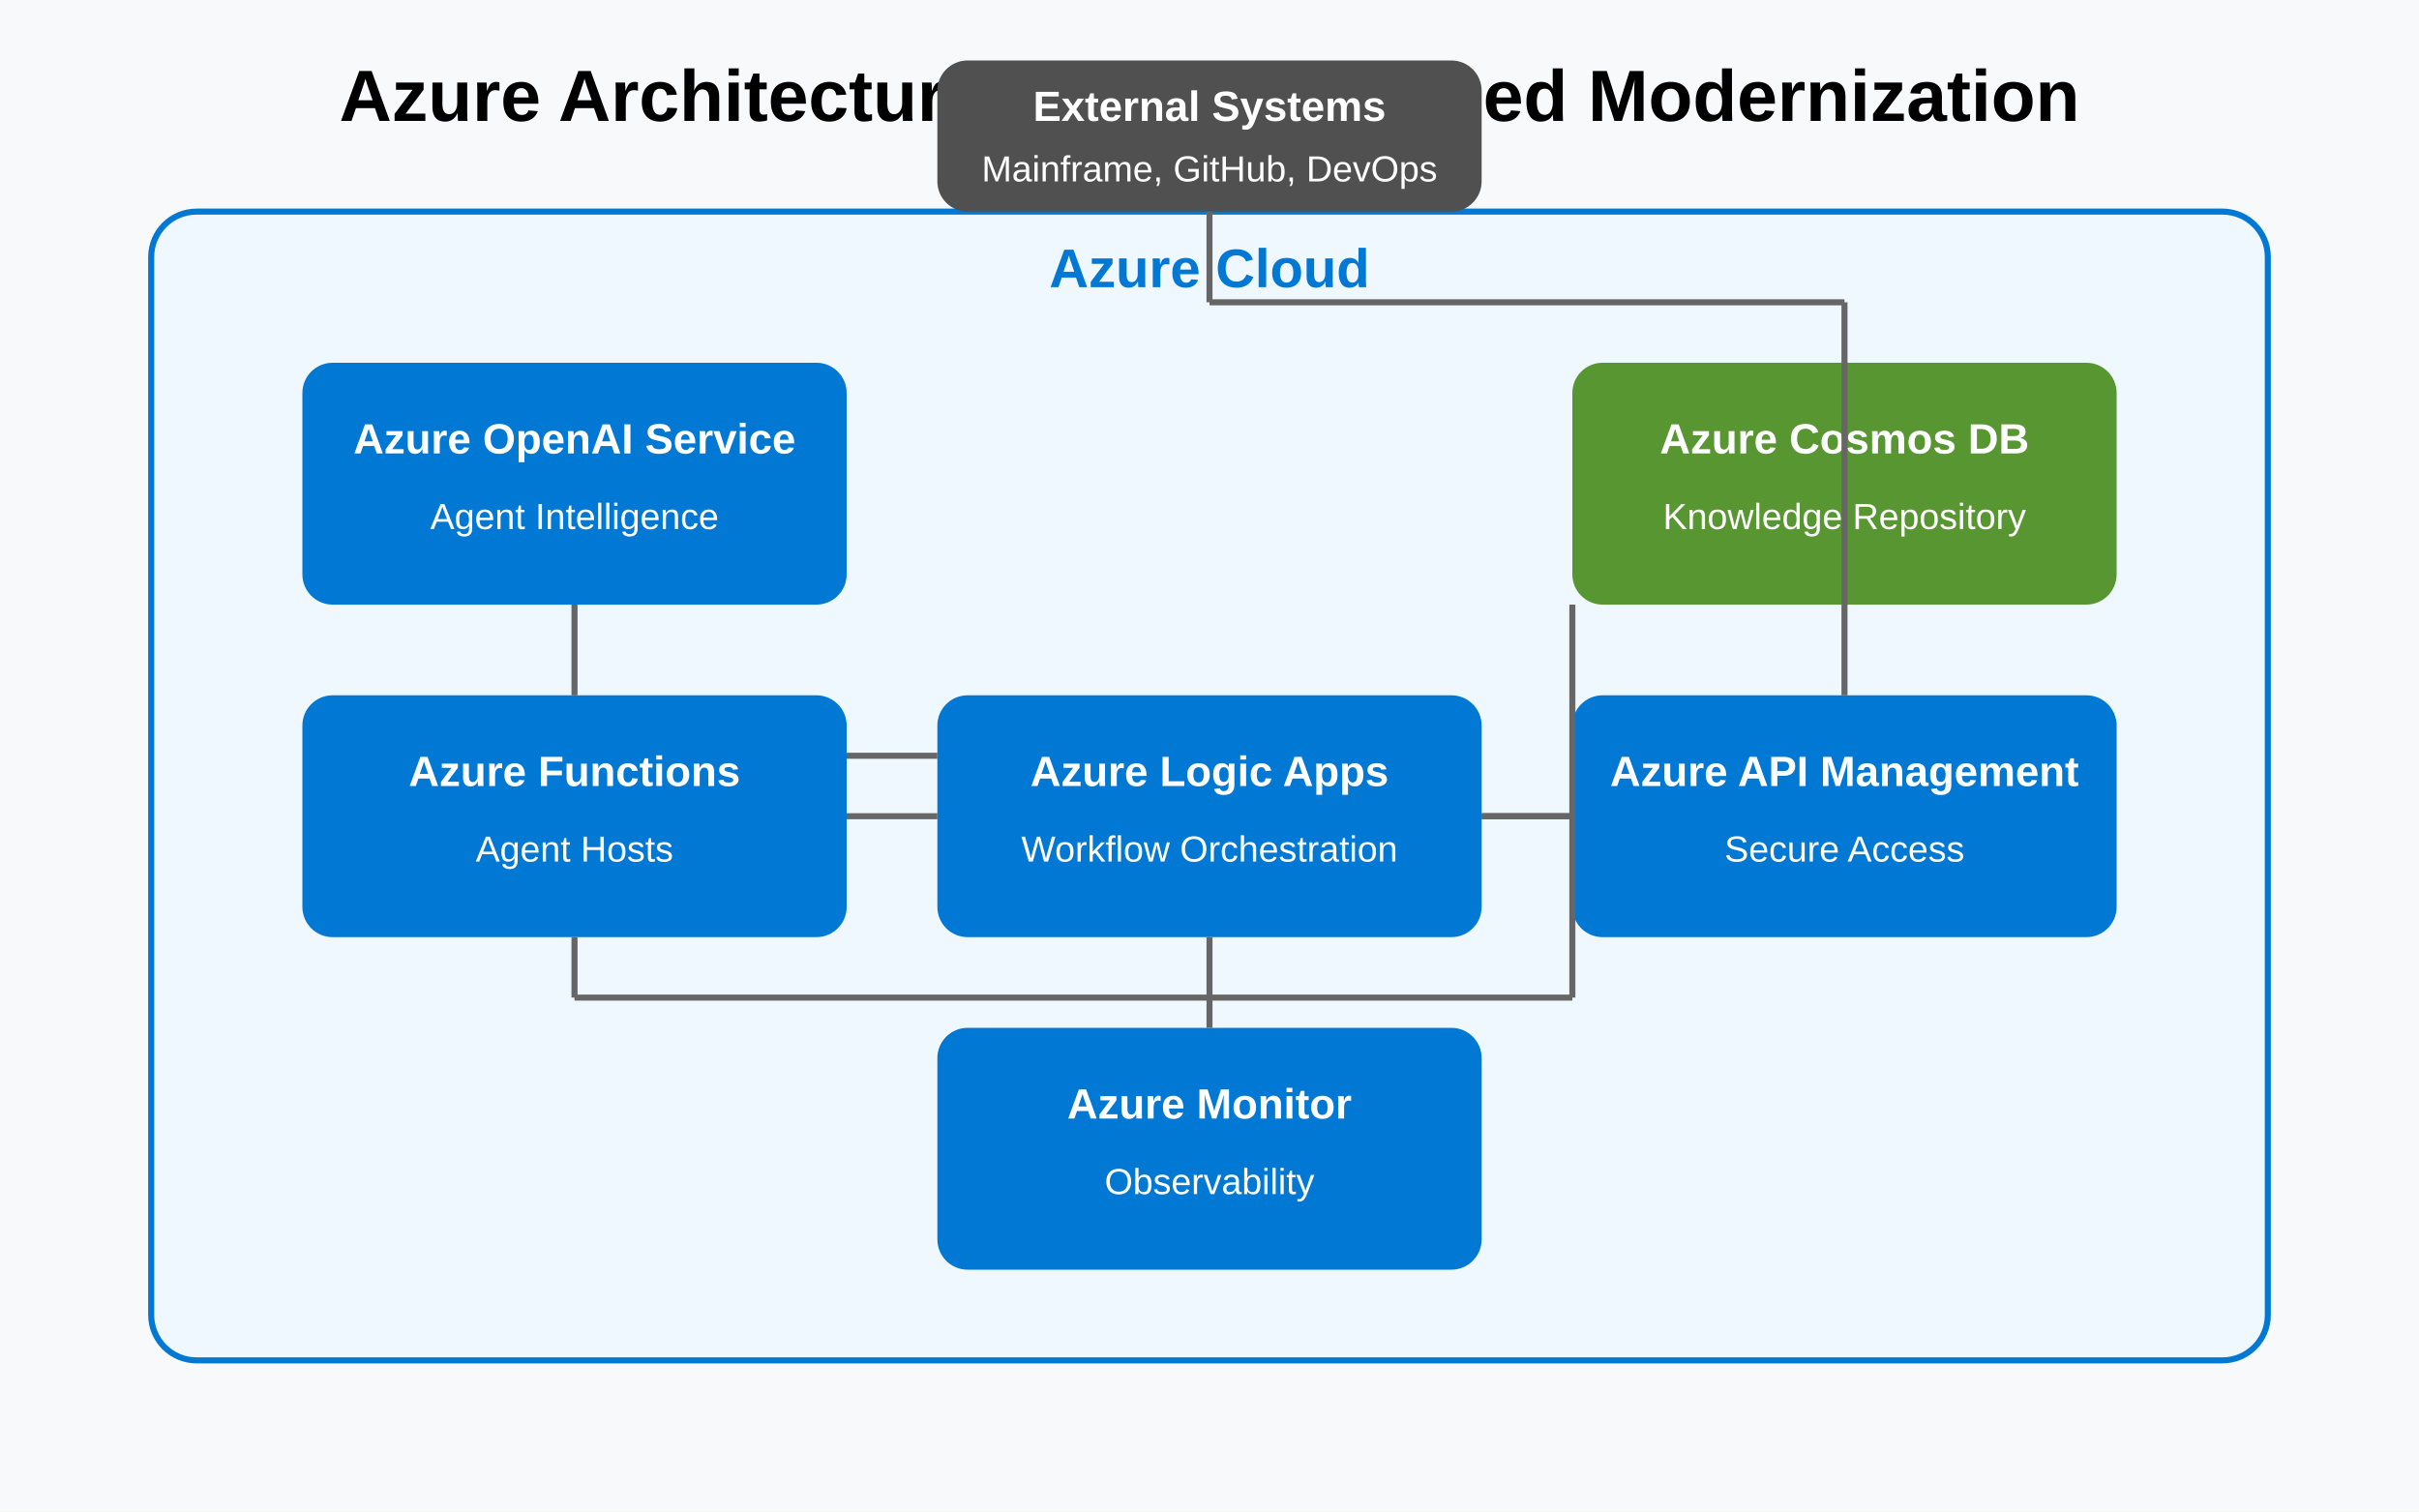
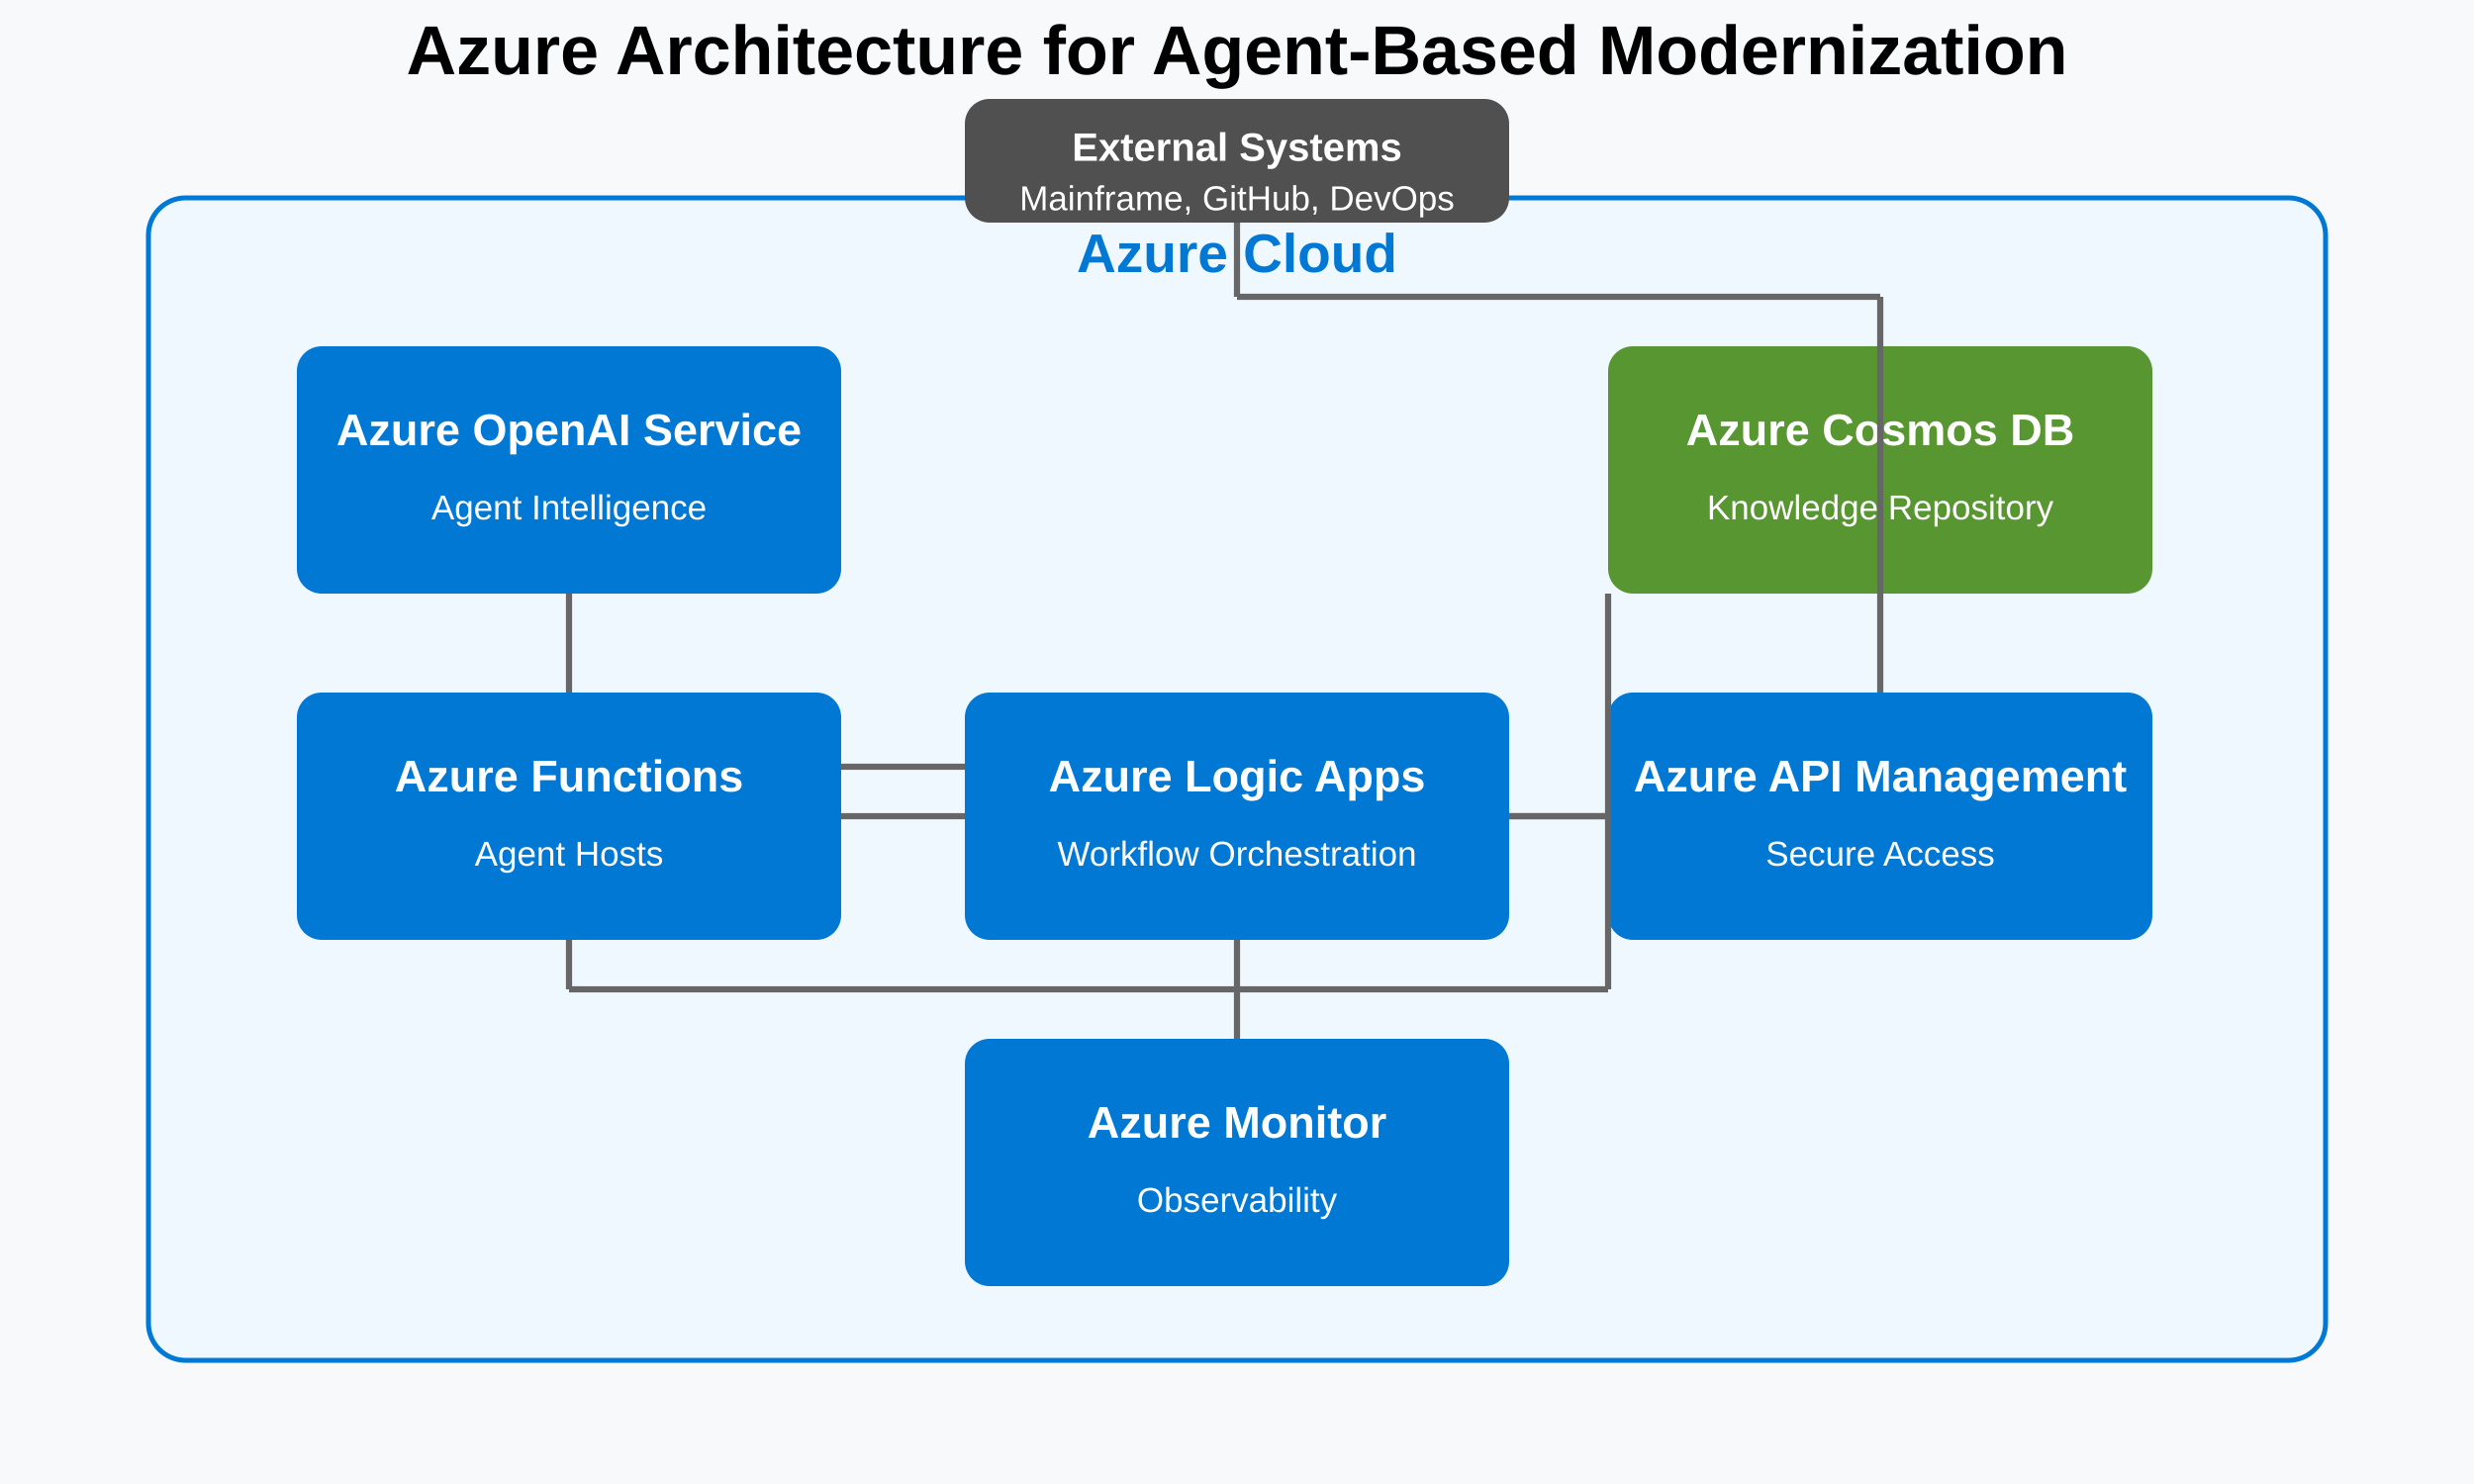
- <svg xmlns="http://www.w3.org/2000/svg" viewBox="0 0 800 500">
-   <rect x="0" y="0" width="800" height="500" fill="#f8f9fa" />
-   <text x="400" y="40" font-family="Arial" font-size="24" text-anchor="middle" font-weight="bold">Azure Architecture for Agent-Based Modernization</text>
-   <rect x="50" y="70" width="700" height="380" rx="15" fill="#f0f8ff" stroke="#0078d4" stroke-width="2" />
-   <text x="400" y="95" font-family="Arial" font-size="18" text-anchor="middle" fill="#0078d4" font-weight="bold">Azure Cloud</text>
-   <rect x="100" y="120" width="180" height="80" rx="10" fill="#0078d4" />
-   <text x="190" y="150" font-family="Arial" font-size="14" text-anchor="middle" fill="white" font-weight="bold">Azure OpenAI Service</text>
-   <text x="190" y="175" font-family="Arial" font-size="12" text-anchor="middle" fill="white">Agent Intelligence</text>
-   <rect x="520" y="120" width="180" height="80" rx="10" fill="#589632" />
-   <text x="610" y="150" font-family="Arial" font-size="14" text-anchor="middle" fill="white" font-weight="bold">Azure Cosmos DB</text>
-   <text x="610" y="175" font-family="Arial" font-size="12" text-anchor="middle" fill="white">Knowledge Repository</text>
-   <rect x="100" y="230" width="180" height="80" rx="10" fill="#0078d4" />
-   <text x="190" y="260" font-family="Arial" font-size="14" text-anchor="middle" fill="white" font-weight="bold">Azure Functions</text>
-   <text x="190" y="285" font-family="Arial" font-size="12" text-anchor="middle" fill="white">Agent Hosts</text>
-   <rect x="310" y="230" width="180" height="80" rx="10" fill="#0078d4" />
-   <text x="400" y="260" font-family="Arial" font-size="14" text-anchor="middle" fill="white" font-weight="bold">Azure Logic Apps</text>
-   <text x="400" y="285" font-family="Arial" font-size="12" text-anchor="middle" fill="white">Workflow Orchestration</text>
-   <rect x="520" y="230" width="180" height="80" rx="10" fill="#0078d4" />
-   <text x="610" y="260" font-family="Arial" font-size="14" text-anchor="middle" fill="white" font-weight="bold">Azure API Management</text>
-   <text x="610" y="285" font-family="Arial" font-size="12" text-anchor="middle" fill="white">Secure Access</text>
-   <rect x="310" y="340" width="180" height="80" rx="10" fill="#0078d4" />
-   <text x="400" y="370" font-family="Arial" font-size="14" text-anchor="middle" fill="white" font-weight="bold">Azure Monitor</text>
-   <text x="400" y="395" font-family="Arial" font-size="12" text-anchor="middle" fill="white">Observability</text>
-   <line x1="190" y1="200" x2="190" y2="230" stroke="#666" stroke-width="2" />
-   <line x1="280" y1="270" x2="310" y2="270" stroke="#666" stroke-width="2" />
-   <line x1="310" y1="250" x2="280" y2="250" stroke="#666" stroke-width="2" />
-   <line x1="490" y1="270" x2="520" y2="270" stroke="#666" stroke-width="2" />
-   <line x1="190" y1="310" x2="190" y2="330" stroke="#666" stroke-width="2" />
-   <line x1="190" y1="330" x2="520" y2="330" stroke="#666" stroke-width="2" />
-   <line x1="520" y1="330" x2="520" y2="200" stroke="#666" stroke-width="2" />
-   <line x1="520" y1="270" x2="490" y2="270" stroke="#666" stroke-width="2" />
-   <line x1="400" y1="340" x2="400" y2="310" stroke="#666" stroke-width="2" />
-   <rect x="310" y="20" width="180" height="50" rx="10" fill="#505050" />
-   <text x="400" y="40" font-family="Arial" font-size="14" text-anchor="middle" fill="white" font-weight="bold">External Systems</text>
-   <text x="400" y="60" font-family="Arial" font-size="12" text-anchor="middle" fill="white">Mainframe, GitHub, DevOps</text>
-   <line x1="400" y1="70" x2="400" y2="100" stroke="#666" stroke-width="2" />
-   <line x1="400" y1="100" x2="610" y2="100" stroke="#666" stroke-width="2" />
-   <line x1="610" y1="100" x2="610" y2="230" stroke="#666" stroke-width="2" />
+ <svg xmlns="http://www.w3.org/2000/svg" viewBox="0 0 1000 600">
+   <rect x="0" y="0" width="1000" height="600" fill="#f8f9fa" />
+   <text x="500" y="30" font-family="Arial" font-size="28" text-anchor="middle" font-weight="bold">Azure Architecture for Agent-Based Modernization</text>
+   <rect x="60" y="80" width="880" height="470" rx="15" fill="#f0f8ff" stroke="#0078d4" stroke-width="2" />
+   <text x="500" y="110" font-family="Arial" font-size="22" text-anchor="middle" fill="#0078d4" font-weight="bold">Azure Cloud</text>
+   <rect x="120" y="140" width="220" height="100" rx="10" fill="#0078d4" />
+   <text x="230" y="180" font-family="Arial" font-size="18" text-anchor="middle" fill="white" font-weight="bold">Azure OpenAI Service</text>
+   <text x="230" y="210" font-family="Arial" font-size="14" text-anchor="middle" fill="white">Agent Intelligence</text>
+   <rect x="650" y="140" width="220" height="100" rx="10" fill="#589632" />
+   <text x="760" y="180" font-family="Arial" font-size="18" text-anchor="middle" fill="white" font-weight="bold">Azure Cosmos DB</text>
+   <text x="760" y="210" font-family="Arial" font-size="14" text-anchor="middle" fill="white">Knowledge Repository</text>
+   <rect x="120" y="280" width="220" height="100" rx="10" fill="#0078d4" />
+   <text x="230" y="320" font-family="Arial" font-size="18" text-anchor="middle" fill="white" font-weight="bold">Azure Functions</text>
+   <text x="230" y="350" font-family="Arial" font-size="14" text-anchor="middle" fill="white">Agent Hosts</text>
+   <rect x="390" y="280" width="220" height="100" rx="10" fill="#0078d4" />
+   <text x="500" y="320" font-family="Arial" font-size="18" text-anchor="middle" fill="white" font-weight="bold">Azure Logic Apps</text>
+   <text x="500" y="350" font-family="Arial" font-size="14" text-anchor="middle" fill="white">Workflow Orchestration</text>
+   <rect x="650" y="280" width="220" height="100" rx="10" fill="#0078d4" />
+   <text x="760" y="320" font-family="Arial" font-size="18" text-anchor="middle" fill="white" font-weight="bold">Azure API Management</text>
+   <text x="760" y="350" font-family="Arial" font-size="14" text-anchor="middle" fill="white">Secure Access</text>
+   <rect x="390" y="420" width="220" height="100" rx="10" fill="#0078d4" />
+   <text x="500" y="460" font-family="Arial" font-size="18" text-anchor="middle" fill="white" font-weight="bold">Azure Monitor</text>
+   <text x="500" y="490" font-family="Arial" font-size="14" text-anchor="middle" fill="white">Observability</text>
+   <line x1="230" y1="240" x2="230" y2="280" stroke="#666" stroke-width="2.5" />
+   <line x1="340" y1="330" x2="390" y2="330" stroke="#666" stroke-width="2.5" />
+   <line x1="390" y1="310" x2="340" y2="310" stroke="#666" stroke-width="2.5" />
+   <line x1="610" y1="330" x2="650" y2="330" stroke="#666" stroke-width="2.5" />
+   <line x1="230" y1="380" x2="230" y2="400" stroke="#666" stroke-width="2.5" />
+   <line x1="230" y1="400" x2="650" y2="400" stroke="#666" stroke-width="2.5" />
+   <line x1="650" y1="400" x2="650" y2="240" stroke="#666" stroke-width="2.5" />
+   <line x1="650" y1="330" x2="610" y2="330" stroke="#666" stroke-width="2.5" />
+   <line x1="500" y1="420" x2="500" y2="380" stroke="#666" stroke-width="2.5" />
+   <rect x="390" y="40" width="220" height="50" rx="10" fill="#505050" />
+   <text x="500" y="65" font-family="Arial" font-size="16" text-anchor="middle" fill="white" font-weight="bold">External Systems</text>
+   <text x="500" y="85" font-family="Arial" font-size="14" text-anchor="middle" fill="white">Mainframe, GitHub, DevOps</text>
+   <line x1="500" y1="90" x2="500" y2="120" stroke="#666" stroke-width="2.5" />
+   <line x1="500" y1="120" x2="760" y2="120" stroke="#666" stroke-width="2.5" />
+   <line x1="760" y1="120" x2="760" y2="280" stroke="#666" stroke-width="2.5" />
</svg>
